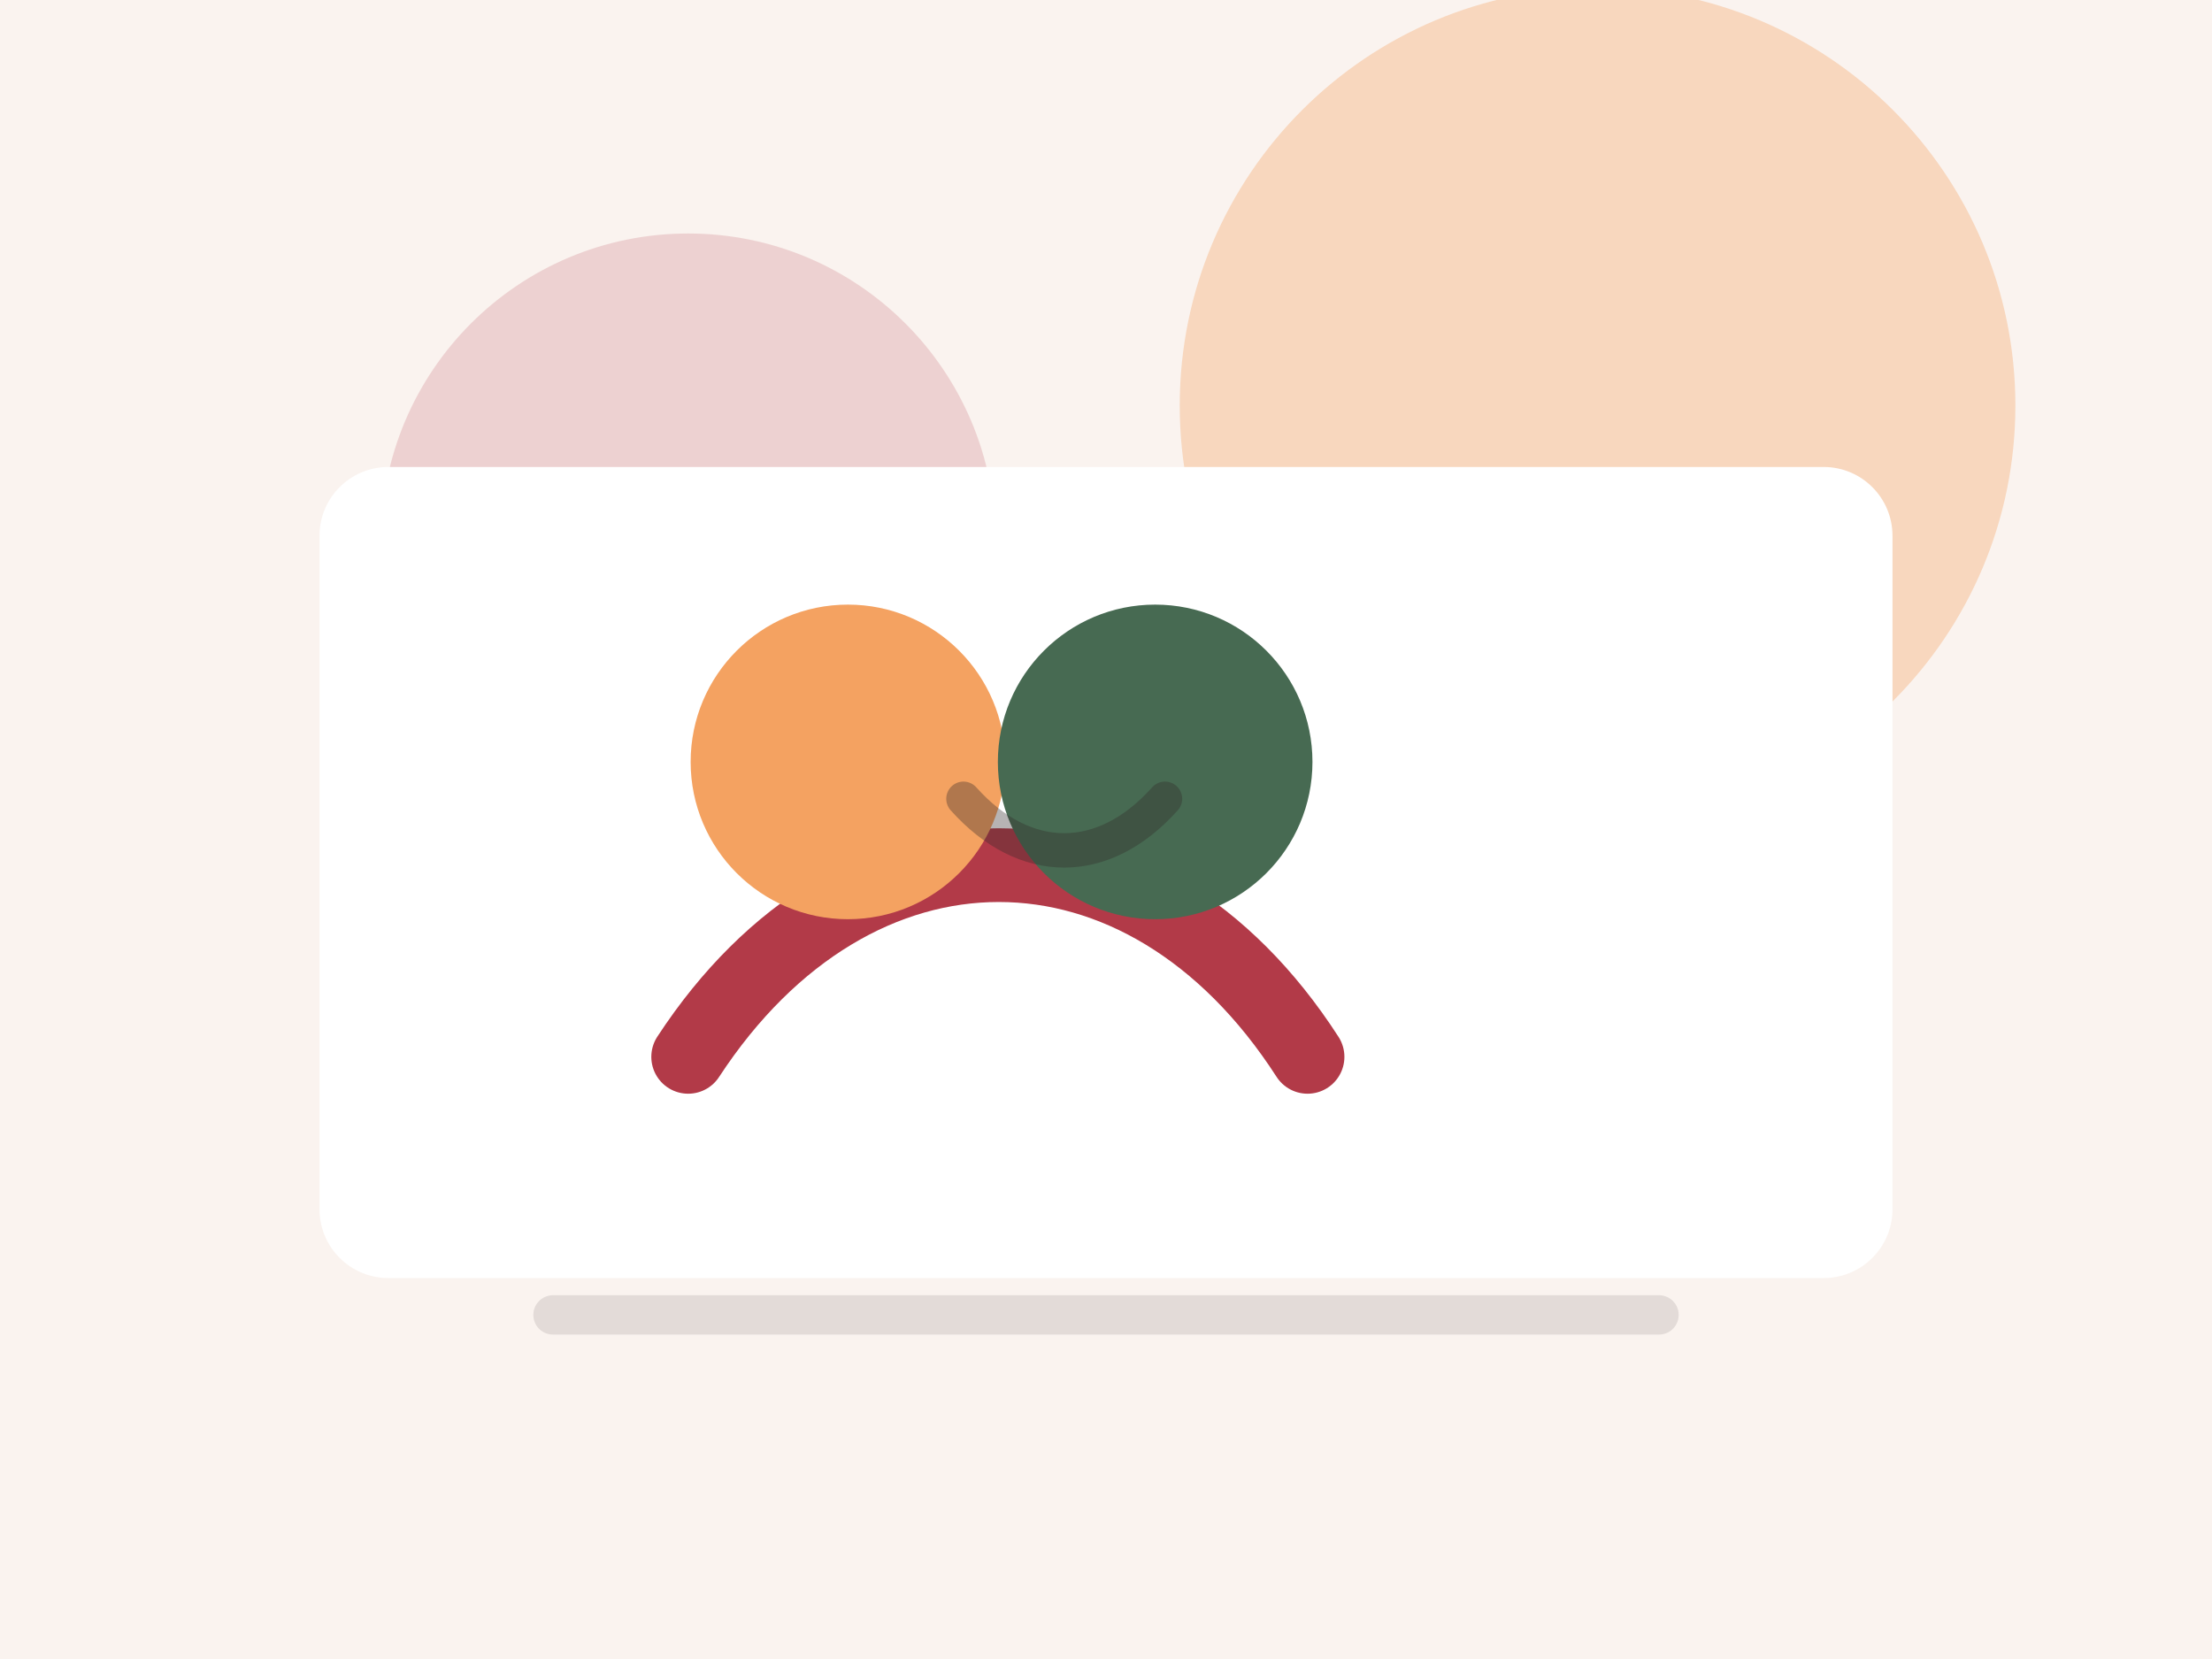
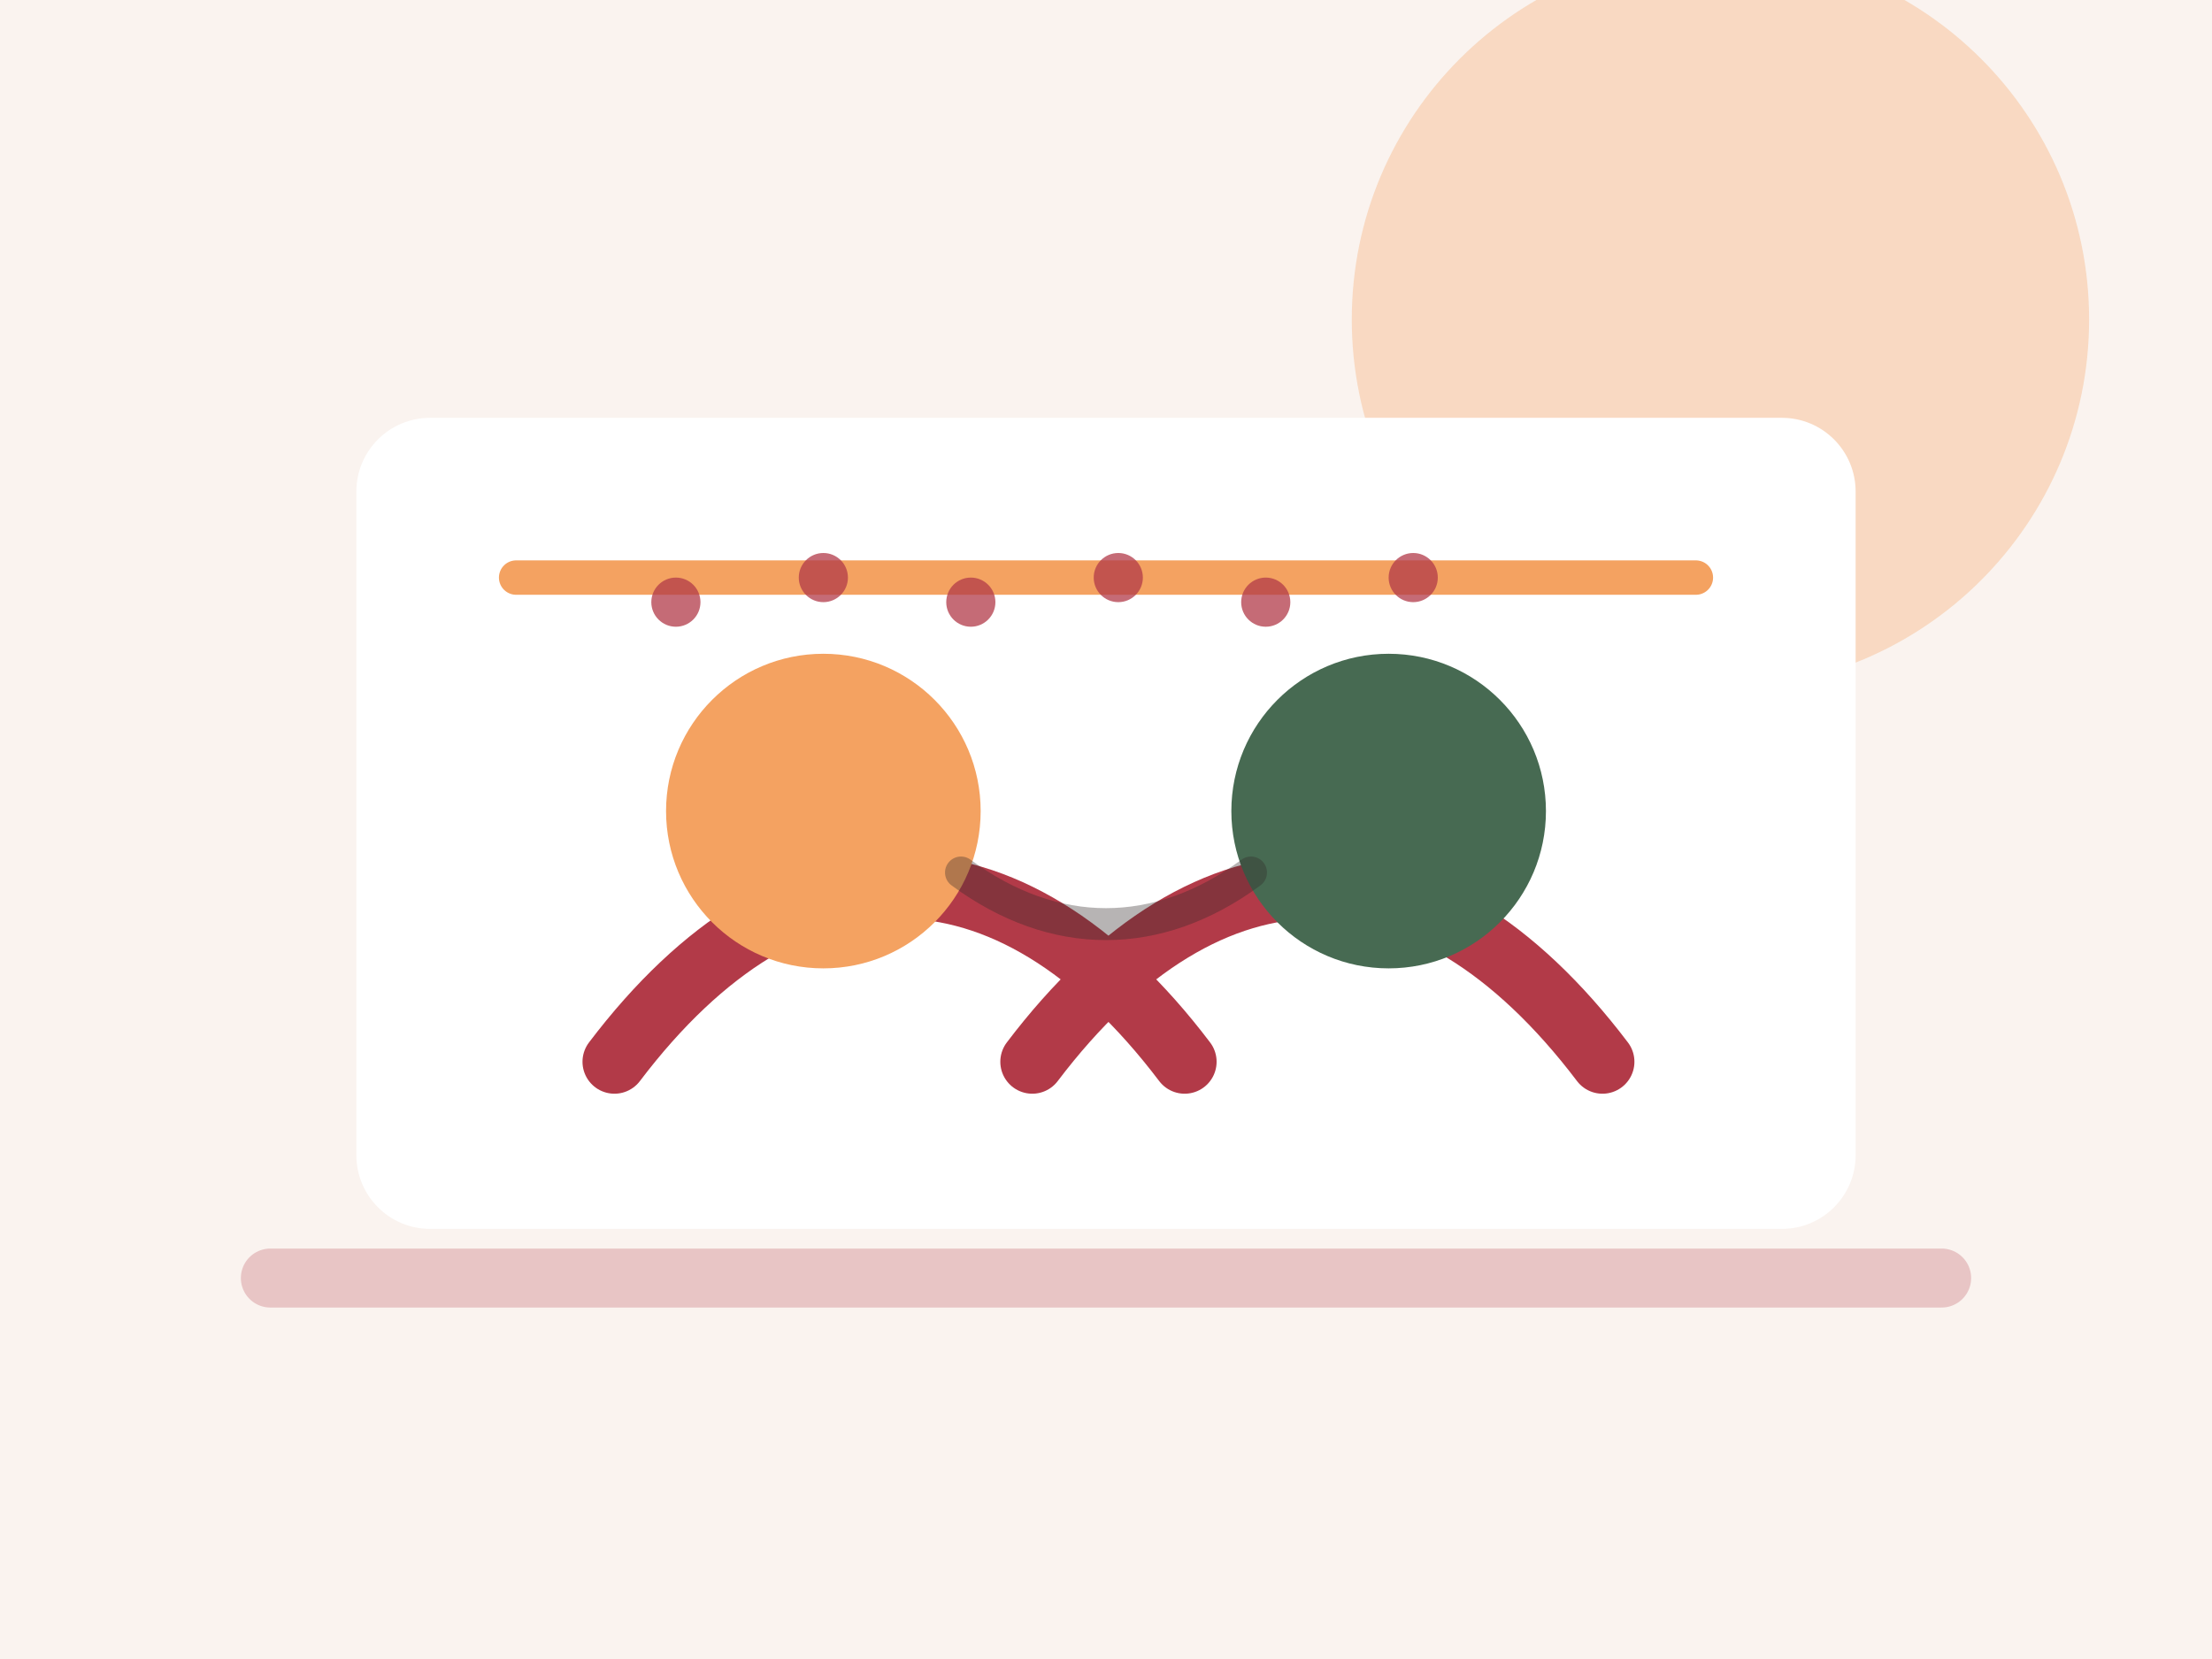
<svg xmlns="http://www.w3.org/2000/svg" viewBox="0 0 900 675">
  <rect width="900" height="675" fill="#faf3ef" />
-   <circle cx="650" cy="165" r="170" fill="#f4a261" opacity=".35" />
-   <circle cx="280" cy="220" r="125" fill="#b23a48" opacity=".18" />
-   <rect x="130" y="190" width="640" height="330" rx="28" fill="#fff" />
-   <path d="M280 430c68-104 185-104 252 0" fill="none" stroke="#b23a48" stroke-width="30" stroke-linecap="round" />
-   <circle cx="345" cy="310" r="64" fill="#f4a261" />
-   <circle cx="470" cy="310" r="64" fill="#476a52" />
-   <path d="M392 325c25 28 57 28 82 0" fill="none" stroke="#302827" stroke-width="14" stroke-linecap="round" opacity=".35" />
-   <path d="M225 535h450" stroke="#302827" stroke-width="16" stroke-linecap="round" opacity=".12" />
+   <circle cx="700" cy="130" r="150" fill="#f4a261" opacity=".32" />
+   <path d="M110 520h680" stroke="#b23a48" stroke-width="24" stroke-linecap="round" opacity=".25" />
+   <rect x="145" y="170" width="610" height="330" rx="30" fill="#fff" />
+   <path d="M210 235h480" stroke="#f4a261" stroke-width="14" stroke-linecap="round" />
+   <path d="M250 432c72-95 160-95 232 0M420 432c72-95 160-95 232 0" fill="none" stroke="#b23a48" stroke-width="26" stroke-linecap="round" />
+   <circle cx="335" cy="330" r="64" fill="#f4a261" />
+   <circle cx="565" cy="330" r="64" fill="#476a52" />
+   <path d="M391 355c38 28 80 28 118 0" fill="none" stroke="#302827" stroke-width="13" stroke-linecap="round" opacity=".35" />
+   <g fill="#b23a48" opacity=".75">
+     <circle cx="275" cy="245" r="10" />
+     <circle cx="335" cy="235" r="10" />
+     <circle cx="395" cy="245" r="10" />
+     <circle cx="455" cy="235" r="10" />
+     <circle cx="515" cy="245" r="10" />
+     <circle cx="575" cy="235" r="10" />
+   </g>
</svg>
